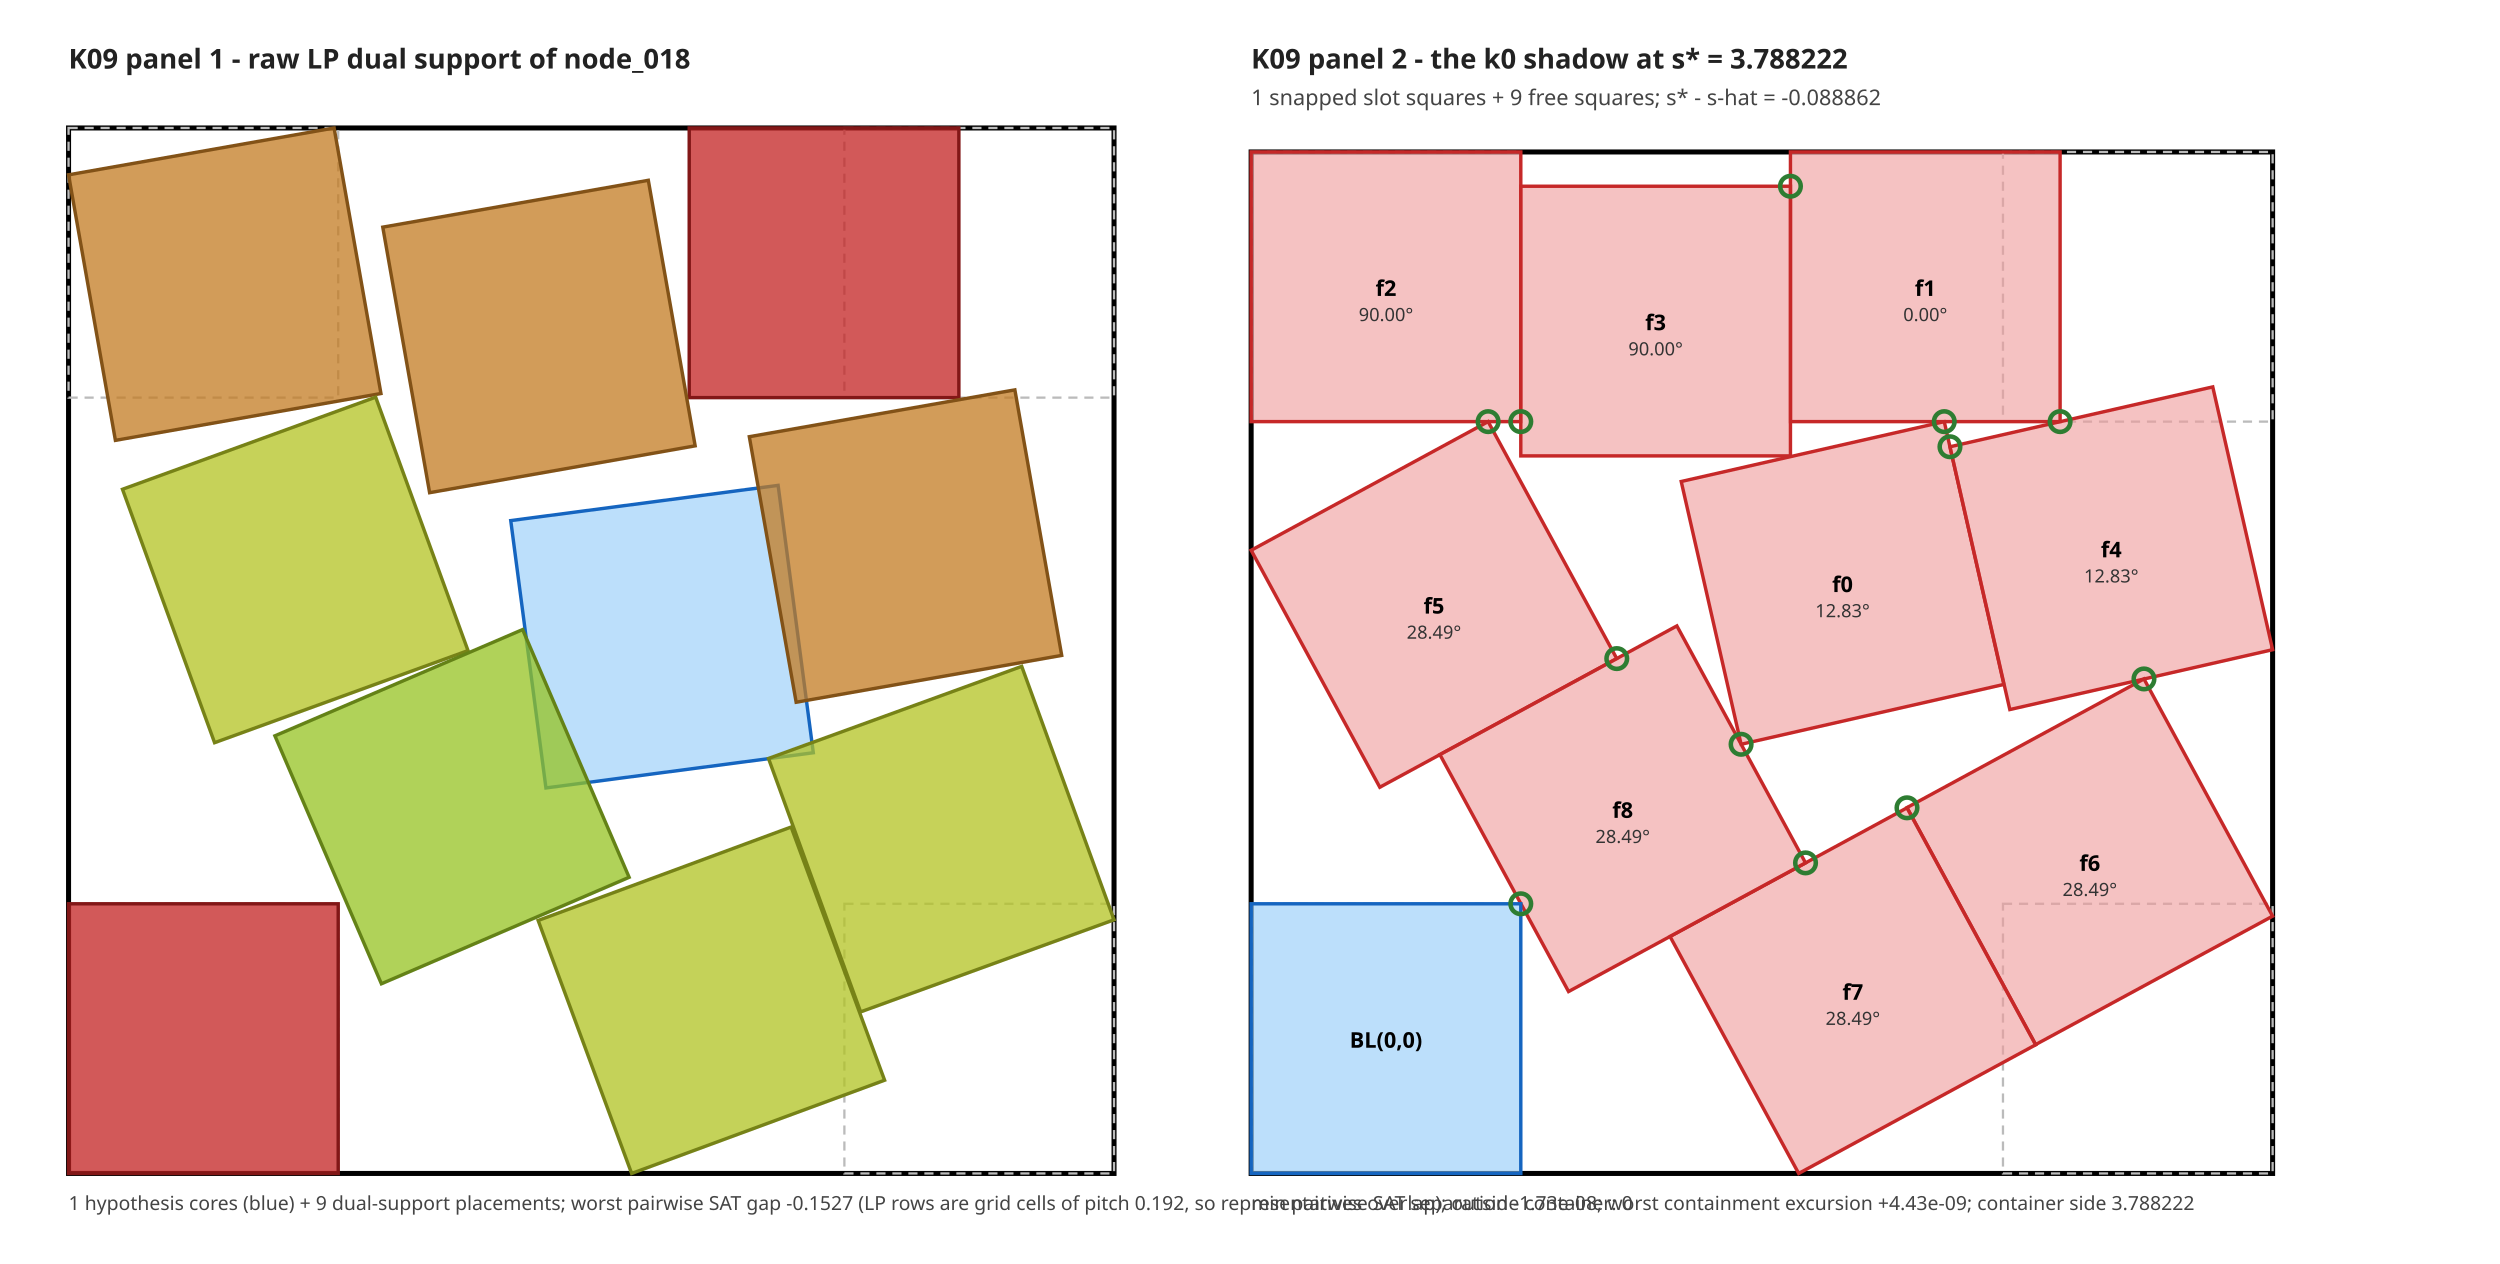
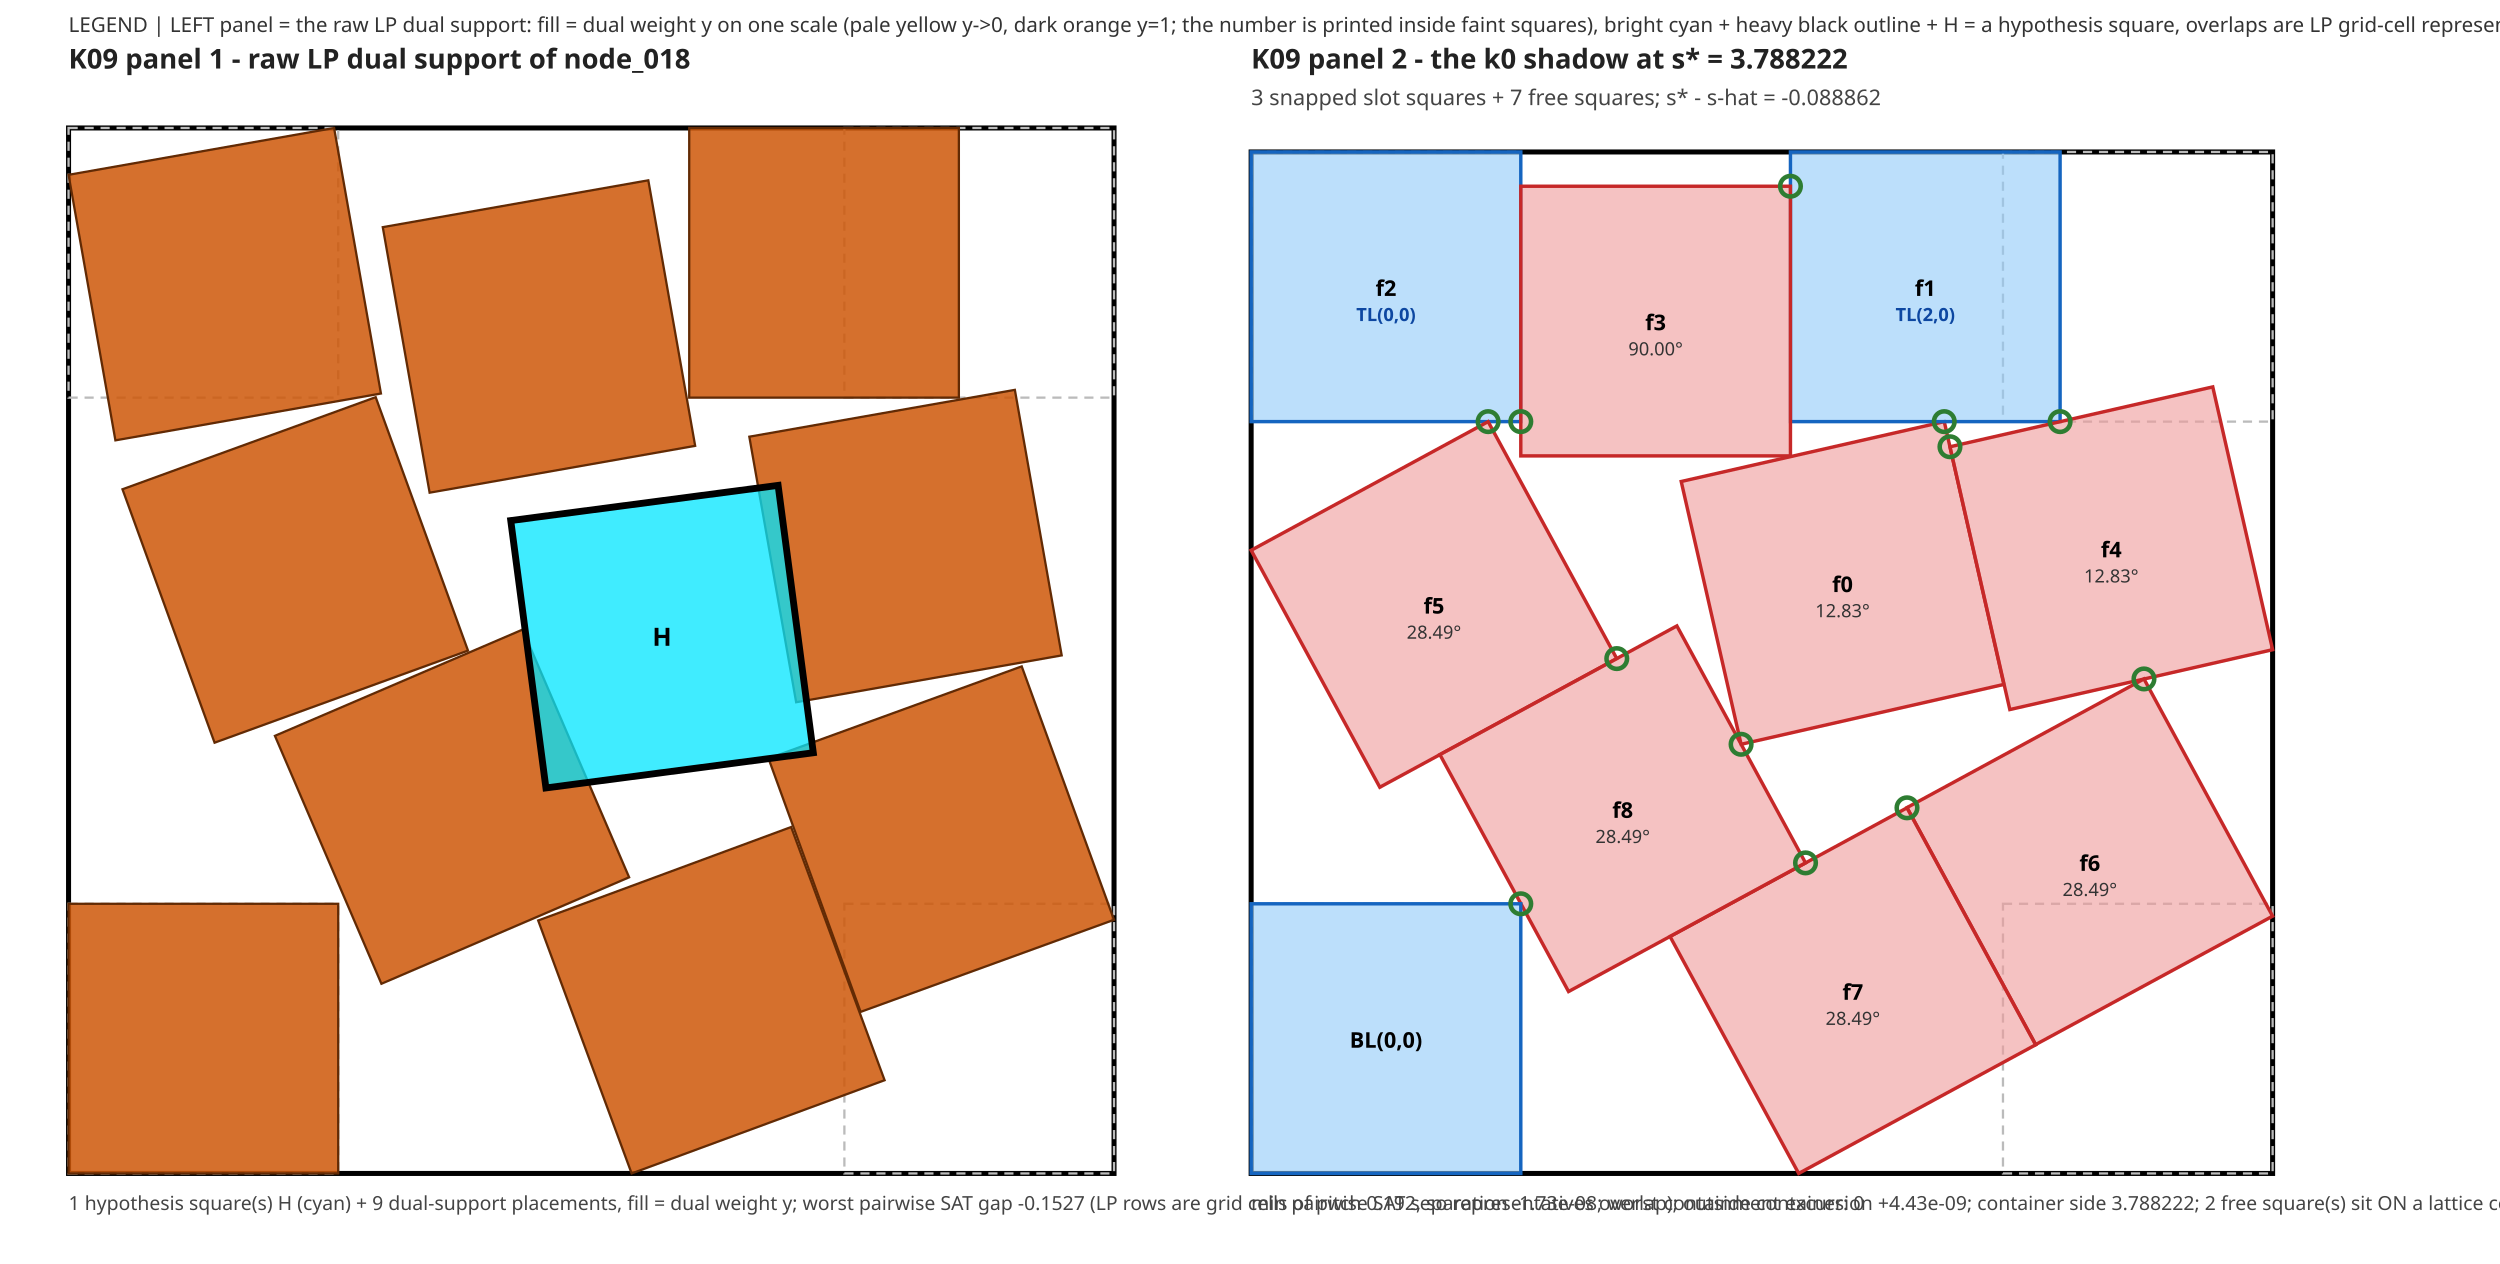
<svg xmlns="http://www.w3.org/2000/svg" width="1094" height="553" font-family="Segoe UI, sans-serif" style="background:#fff">
+   <text x="30.0" y="14.0" font-size="9" fill="#333" text-anchor="start">LEGEND  |  LEFT panel = the raw LP dual support: fill = dual weight y on one scale (pale yellow y-&gt;0, dark orange y=1; the number is printed inside faint squares), bright cyan + heavy black outline + H = a hypothesis square, overlaps are LP grid-cell representatives.  |  RIGHT panel = the minimised packing at s*: blue = slot square (named cell), red = free square (f-index + tilt), green ring = contact at gap &lt; 1e-6.</text>
  <text x="30.0" y="30.0" font-size="12" fill="#222" text-anchor="start" font-weight="bold">K09 panel 1 - raw LP dual support of node_018</text>
  <rect x="30" y="56.0" width="457.5" height="457.5" fill="none" stroke="#000" stroke-width="2.2" />
  <rect x="30.0" y="395.5" width="118" height="118" fill="none" stroke="#bbb" stroke-width="1" stroke-dasharray="4,3" />
  <rect x="369.5" y="395.5" width="118" height="118" fill="none" stroke="#bbb" stroke-width="1" stroke-dasharray="4,3" />
  <rect x="30.0" y="56.0" width="118" height="118" fill="none" stroke="#bbb" stroke-width="1" stroke-dasharray="4,3" />
  <rect x="369.5" y="56.0" width="118" height="118" fill="none" stroke="#bbb" stroke-width="1" stroke-dasharray="4,3" />
-   <polygon points="238.9,344.8 355.9,329.4 340.5,212.4 223.5,227.8" fill="#90caf9" fill-opacity="0.60" stroke="#1565c0" stroke-width="1.5" />
-   <polygon points="30.0,513.5 148.0,513.5 148.0,395.5 30.0,395.5" fill="hsl(0,70%,45%)" fill-opacity="0.75" stroke="hsl(0,70%,30%)" stroke-width="1.5" />
-   <polygon points="301.6,174.0 419.6,174.0 419.6,56.0 301.6,56.0" fill="hsl(0,70%,45%)" fill-opacity="0.75" stroke="hsl(0,70%,30%)" stroke-width="1.5" />
-   <polygon points="50.5,192.7 166.7,172.2 146.2,56.0 30.0,76.5" fill="hsl(33,70%,45%)" fill-opacity="0.75" stroke="hsl(33,70%,30%)" stroke-width="1.5" />
-   <polygon points="188.0,215.6 304.2,195.1 283.7,78.9 167.5,99.4" fill="hsl(33,70%,45%)" fill-opacity="0.75" stroke="hsl(33,70%,30%)" stroke-width="1.5" />
-   <polygon points="348.4,307.3 464.6,286.8 444.1,170.6 327.9,191.1" fill="hsl(33,70%,45%)" fill-opacity="0.75" stroke="hsl(33,70%,30%)" stroke-width="1.5" />
-   <polygon points="93.9,325.0 204.8,284.7 164.4,173.8 53.6,214.1" fill="hsl(66,70%,45%)" fill-opacity="0.75" stroke="hsl(66,70%,30%)" stroke-width="1.5" />
-   <polygon points="376.6,442.8 487.5,402.5 447.1,291.6 336.3,331.9" fill="hsl(66,70%,45%)" fill-opacity="0.75" stroke="hsl(66,70%,30%)" stroke-width="1.5" />
-   <polygon points="276.4,513.5 387.1,472.7 346.2,361.9 235.5,402.8" fill="hsl(67,70%,45%)" fill-opacity="0.75" stroke="hsl(67,70%,30%)" stroke-width="1.5" />
-   <polygon points="166.9,430.5 275.3,383.9 228.7,275.5 120.3,322.0" fill="hsl(77,70%,45%)" fill-opacity="0.75" stroke="hsl(77,70%,30%)" stroke-width="1.5" />
-   <text x="30.0" y="529.5" font-size="8.5" fill="#444" text-anchor="start">1 hypothesis cores (blue) + 9 dual-support placements; worst pairwise SAT gap -0.1527 (LP rows are grid cells of pitch 0.192, so representatives overlap); outside container: 0</text>
+   <polygon points="30.0,513.5 148.0,513.5 148.0,395.5 30.0,395.5" fill="hsl(24,92%,42%)" fill-opacity="0.85" stroke="hsl(24,92%,20%)" stroke-width="1.0" />
+   <polygon points="301.6,174.0 419.6,174.0 419.6,56.0 301.6,56.0" fill="hsl(24,92%,42%)" fill-opacity="0.85" stroke="hsl(24,92%,20%)" stroke-width="1.0" />
+   <polygon points="50.5,192.7 166.7,172.2 146.2,56.0 30.0,76.5" fill="hsl(24,92%,42%)" fill-opacity="0.85" stroke="hsl(24,92%,20%)" stroke-width="1.0" />
+   <polygon points="188.0,215.6 304.2,195.1 283.7,78.9 167.5,99.4" fill="hsl(24,92%,42%)" fill-opacity="0.85" stroke="hsl(24,92%,20%)" stroke-width="1.0" />
+   <polygon points="348.4,307.3 464.6,286.8 444.1,170.6 327.9,191.1" fill="hsl(24,92%,42%)" fill-opacity="0.85" stroke="hsl(24,92%,20%)" stroke-width="1.0" />
+   <polygon points="93.9,325.0 204.8,284.7 164.4,173.8 53.6,214.1" fill="hsl(24,92%,42%)" fill-opacity="0.85" stroke="hsl(24,92%,20%)" stroke-width="1.0" />
+   <polygon points="376.6,442.8 487.5,402.5 447.1,291.6 336.3,331.9" fill="hsl(24,92%,42%)" fill-opacity="0.85" stroke="hsl(24,92%,20%)" stroke-width="1.0" />
+   <polygon points="276.4,513.5 387.1,472.7 346.2,361.9 235.5,402.8" fill="hsl(24,92%,42%)" fill-opacity="0.85" stroke="hsl(24,92%,20%)" stroke-width="1.0" />
+   <polygon points="166.9,430.5 275.3,383.9 228.7,275.5 120.3,322.0" fill="hsl(24,92%,42%)" fill-opacity="0.85" stroke="hsl(24,92%,20%)" stroke-width="1.0" />
+   <polygon points="238.9,344.8 355.9,329.4 340.5,212.4 223.5,227.8" fill="#00e5ff" fill-opacity="0.75" stroke="#000000" stroke-width="3.0" />
+   <text x="289.7" y="282.6" font-size="11" fill="#000" text-anchor="middle" font-weight="bold">H</text>
+   <text x="30.0" y="529.5" font-size="8.5" fill="#444" text-anchor="start">1 hypothesis square(s) H (cyan) + 9 dual-support placements, fill = dual weight y; worst pairwise SAT gap -0.1527 (LP rows are grid cells of pitch 0.192, so representatives overlap); outside container: 0</text>
  <text x="547.5" y="30.0" font-size="12" fill="#222" text-anchor="start" font-weight="bold">K09 panel 2 - the k0 shadow at s* = 3.788222</text>
-   <text x="547.5" y="46.0" font-size="9.5" fill="#444" text-anchor="start">1 snapped slot squares + 9 free squares; s* - s-hat = -0.088862</text>
+   <text x="547.5" y="46.0" font-size="9.5" fill="#444" text-anchor="start">3 snapped slot squares + 7 free squares; s* - s-hat = -0.088862</text>
  <rect x="547.496" y="66.5" width="447.0" height="447.0" fill="none" stroke="#000" stroke-width="2.2" />
  <rect x="547.5" y="395.5" width="118" height="118" fill="none" stroke="#bbb" stroke-width="1" stroke-dasharray="4,3" />
  <rect x="876.5" y="395.5" width="118" height="118" fill="none" stroke="#bbb" stroke-width="1" stroke-dasharray="4,3" />
  <rect x="547.5" y="66.5" width="118" height="118" fill="none" stroke="#bbb" stroke-width="1" stroke-dasharray="4,3" />
  <rect x="876.5" y="66.5" width="118" height="118" fill="none" stroke="#bbb" stroke-width="1" stroke-dasharray="4,3" />
  <polygon points="761.9,325.7 876.9,299.5 850.8,184.5 735.7,210.7" fill="#ef9a9a" fill-opacity="0.60" stroke="#c62828" stroke-width="1.5" />
  <text x="806.3" y="259.1" font-size="9.5" fill="#000" text-anchor="middle" font-weight="bold">f0</text>
  <text x="806.3" y="270.1" font-size="8" fill="#333" text-anchor="middle">12.83°</text>
-   <polygon points="783.5,184.5 901.5,184.5 901.5,66.5 783.5,66.5" fill="#ef9a9a" fill-opacity="0.60" stroke="#c62828" stroke-width="1.5" />
+   <polygon points="783.5,184.5 901.5,184.5 901.5,66.5 783.5,66.5" fill="#90caf9" fill-opacity="0.60" stroke="#1565c0" stroke-width="1.5" />
  <text x="842.5" y="129.5" font-size="9.5" fill="#000" text-anchor="middle" font-weight="bold">f1</text>
-   <text x="842.5" y="140.5" font-size="8" fill="#333" text-anchor="middle">0.00°</text>
-   <polygon points="547.5,184.5 665.5,184.5 665.5,66.5 547.5,66.5" fill="#ef9a9a" fill-opacity="0.60" stroke="#c62828" stroke-width="1.5" />
+   <text x="842.5" y="140.5" font-size="8" fill="#0d47a1" text-anchor="middle" font-weight="bold">TL(2,0)</text>
+   <polygon points="547.5,184.5 665.5,184.5 665.5,66.5 547.5,66.5" fill="#90caf9" fill-opacity="0.60" stroke="#1565c0" stroke-width="1.5" />
  <text x="606.5" y="129.5" font-size="9.5" fill="#000" text-anchor="middle" font-weight="bold">f2</text>
-   <text x="606.5" y="140.5" font-size="8" fill="#333" text-anchor="middle">90.00°</text>
+   <text x="606.5" y="140.5" font-size="8" fill="#0d47a1" text-anchor="middle" font-weight="bold">TL(0,0)</text>
  <polygon points="665.5,199.5 783.5,199.5 783.5,81.5 665.5,81.5" fill="#ef9a9a" fill-opacity="0.60" stroke="#c62828" stroke-width="1.5" />
  <text x="724.5" y="144.5" font-size="9.5" fill="#000" text-anchor="middle" font-weight="bold">f3</text>
  <text x="724.5" y="155.5" font-size="8" fill="#333" text-anchor="middle">90.00°</text>
  <polygon points="879.5,310.5 994.5,284.3 968.3,169.3 853.3,195.5" fill="#ef9a9a" fill-opacity="0.60" stroke="#c62828" stroke-width="1.5" />
  <text x="923.9" y="243.9" font-size="9.5" fill="#000" text-anchor="middle" font-weight="bold">f4</text>
  <text x="923.9" y="254.9" font-size="8" fill="#333" text-anchor="middle">12.83°</text>
  <polygon points="603.8,344.5 707.5,288.2 651.2,184.5 547.5,240.8" fill="#ef9a9a" fill-opacity="0.60" stroke="#c62828" stroke-width="1.5" />
  <text x="627.5" y="268.5" font-size="9.5" fill="#000" text-anchor="middle" font-weight="bold">f5</text>
  <text x="627.5" y="279.5" font-size="8" fill="#333" text-anchor="middle">28.49°</text>
  <polygon points="890.8,457.1 994.5,400.9 938.2,297.1 834.5,353.4" fill="#ef9a9a" fill-opacity="0.60" stroke="#c62828" stroke-width="1.5" />
  <text x="914.5" y="381.1" font-size="9.5" fill="#000" text-anchor="middle" font-weight="bold">f6</text>
  <text x="914.5" y="392.1" font-size="8" fill="#333" text-anchor="middle">28.49°</text>
  <polygon points="787.1,513.5 890.8,457.2 834.5,353.5 730.8,409.8" fill="#ef9a9a" fill-opacity="0.60" stroke="#c62828" stroke-width="1.5" />
  <text x="810.8" y="437.5" font-size="9.5" fill="#000" text-anchor="middle" font-weight="bold">f7</text>
  <text x="810.8" y="448.5" font-size="8" fill="#333" text-anchor="middle">28.49°</text>
  <polygon points="686.4,433.9 790.1,377.6 733.8,273.9 630.1,330.2" fill="#ef9a9a" fill-opacity="0.60" stroke="#c62828" stroke-width="1.5" />
  <text x="710.1" y="357.9" font-size="9.5" fill="#000" text-anchor="middle" font-weight="bold">f8</text>
  <text x="710.1" y="368.9" font-size="8" fill="#333" text-anchor="middle">28.49°</text>
  <polygon points="547.5,513.5 665.5,513.5 665.5,395.5 547.5,395.5" fill="#90caf9" fill-opacity="0.60" stroke="#1565c0" stroke-width="1.5" />
  <text x="606.5" y="458.5" font-size="9.5" fill="#000" text-anchor="middle" font-weight="bold">BL(0,0)</text>
  <circle cx="850.8" cy="184.5" r="4.5" fill="none" stroke="#2e7d32" stroke-width="2" />
  <circle cx="853.3" cy="195.5" r="4.5" fill="none" stroke="#2e7d32" stroke-width="2" />
  <circle cx="761.9" cy="325.7" r="4.5" fill="none" stroke="#2e7d32" stroke-width="2" />
  <circle cx="783.5" cy="81.5" r="4.5" fill="none" stroke="#2e7d32" stroke-width="2" />
  <circle cx="901.5" cy="184.5" r="4.5" fill="none" stroke="#2e7d32" stroke-width="2" />
  <circle cx="665.5" cy="184.5" r="4.5" fill="none" stroke="#2e7d32" stroke-width="2" />
  <circle cx="651.2" cy="184.5" r="4.5" fill="none" stroke="#2e7d32" stroke-width="2" />
  <circle cx="938.2" cy="297.1" r="4.5" fill="none" stroke="#2e7d32" stroke-width="2" />
  <circle cx="707.5" cy="288.2" r="4.5" fill="none" stroke="#2e7d32" stroke-width="2" />
  <circle cx="834.5" cy="353.5" r="4.5" fill="none" stroke="#2e7d32" stroke-width="2" />
  <circle cx="790.1" cy="377.6" r="4.5" fill="none" stroke="#2e7d32" stroke-width="2" />
  <circle cx="665.5" cy="395.5" r="4.5" fill="none" stroke="#2e7d32" stroke-width="2" />
-   <text x="547.5" y="529.5" font-size="8.5" fill="#444" text-anchor="start">min pairwise SAT separation -1.73e-08; worst containment excursion +4.43e-09; container side 3.788222</text>
+   <text x="547.5" y="529.5" font-size="8.5" fill="#444" text-anchor="start">min pairwise SAT separation -1.73e-08; worst containment excursion +4.43e-09; container side 3.788222; 2 free square(s) sit ON a lattice cell and are drawn as slot squares: f1=TL(2,0), f2=TL(0,0)</text>
</svg>
